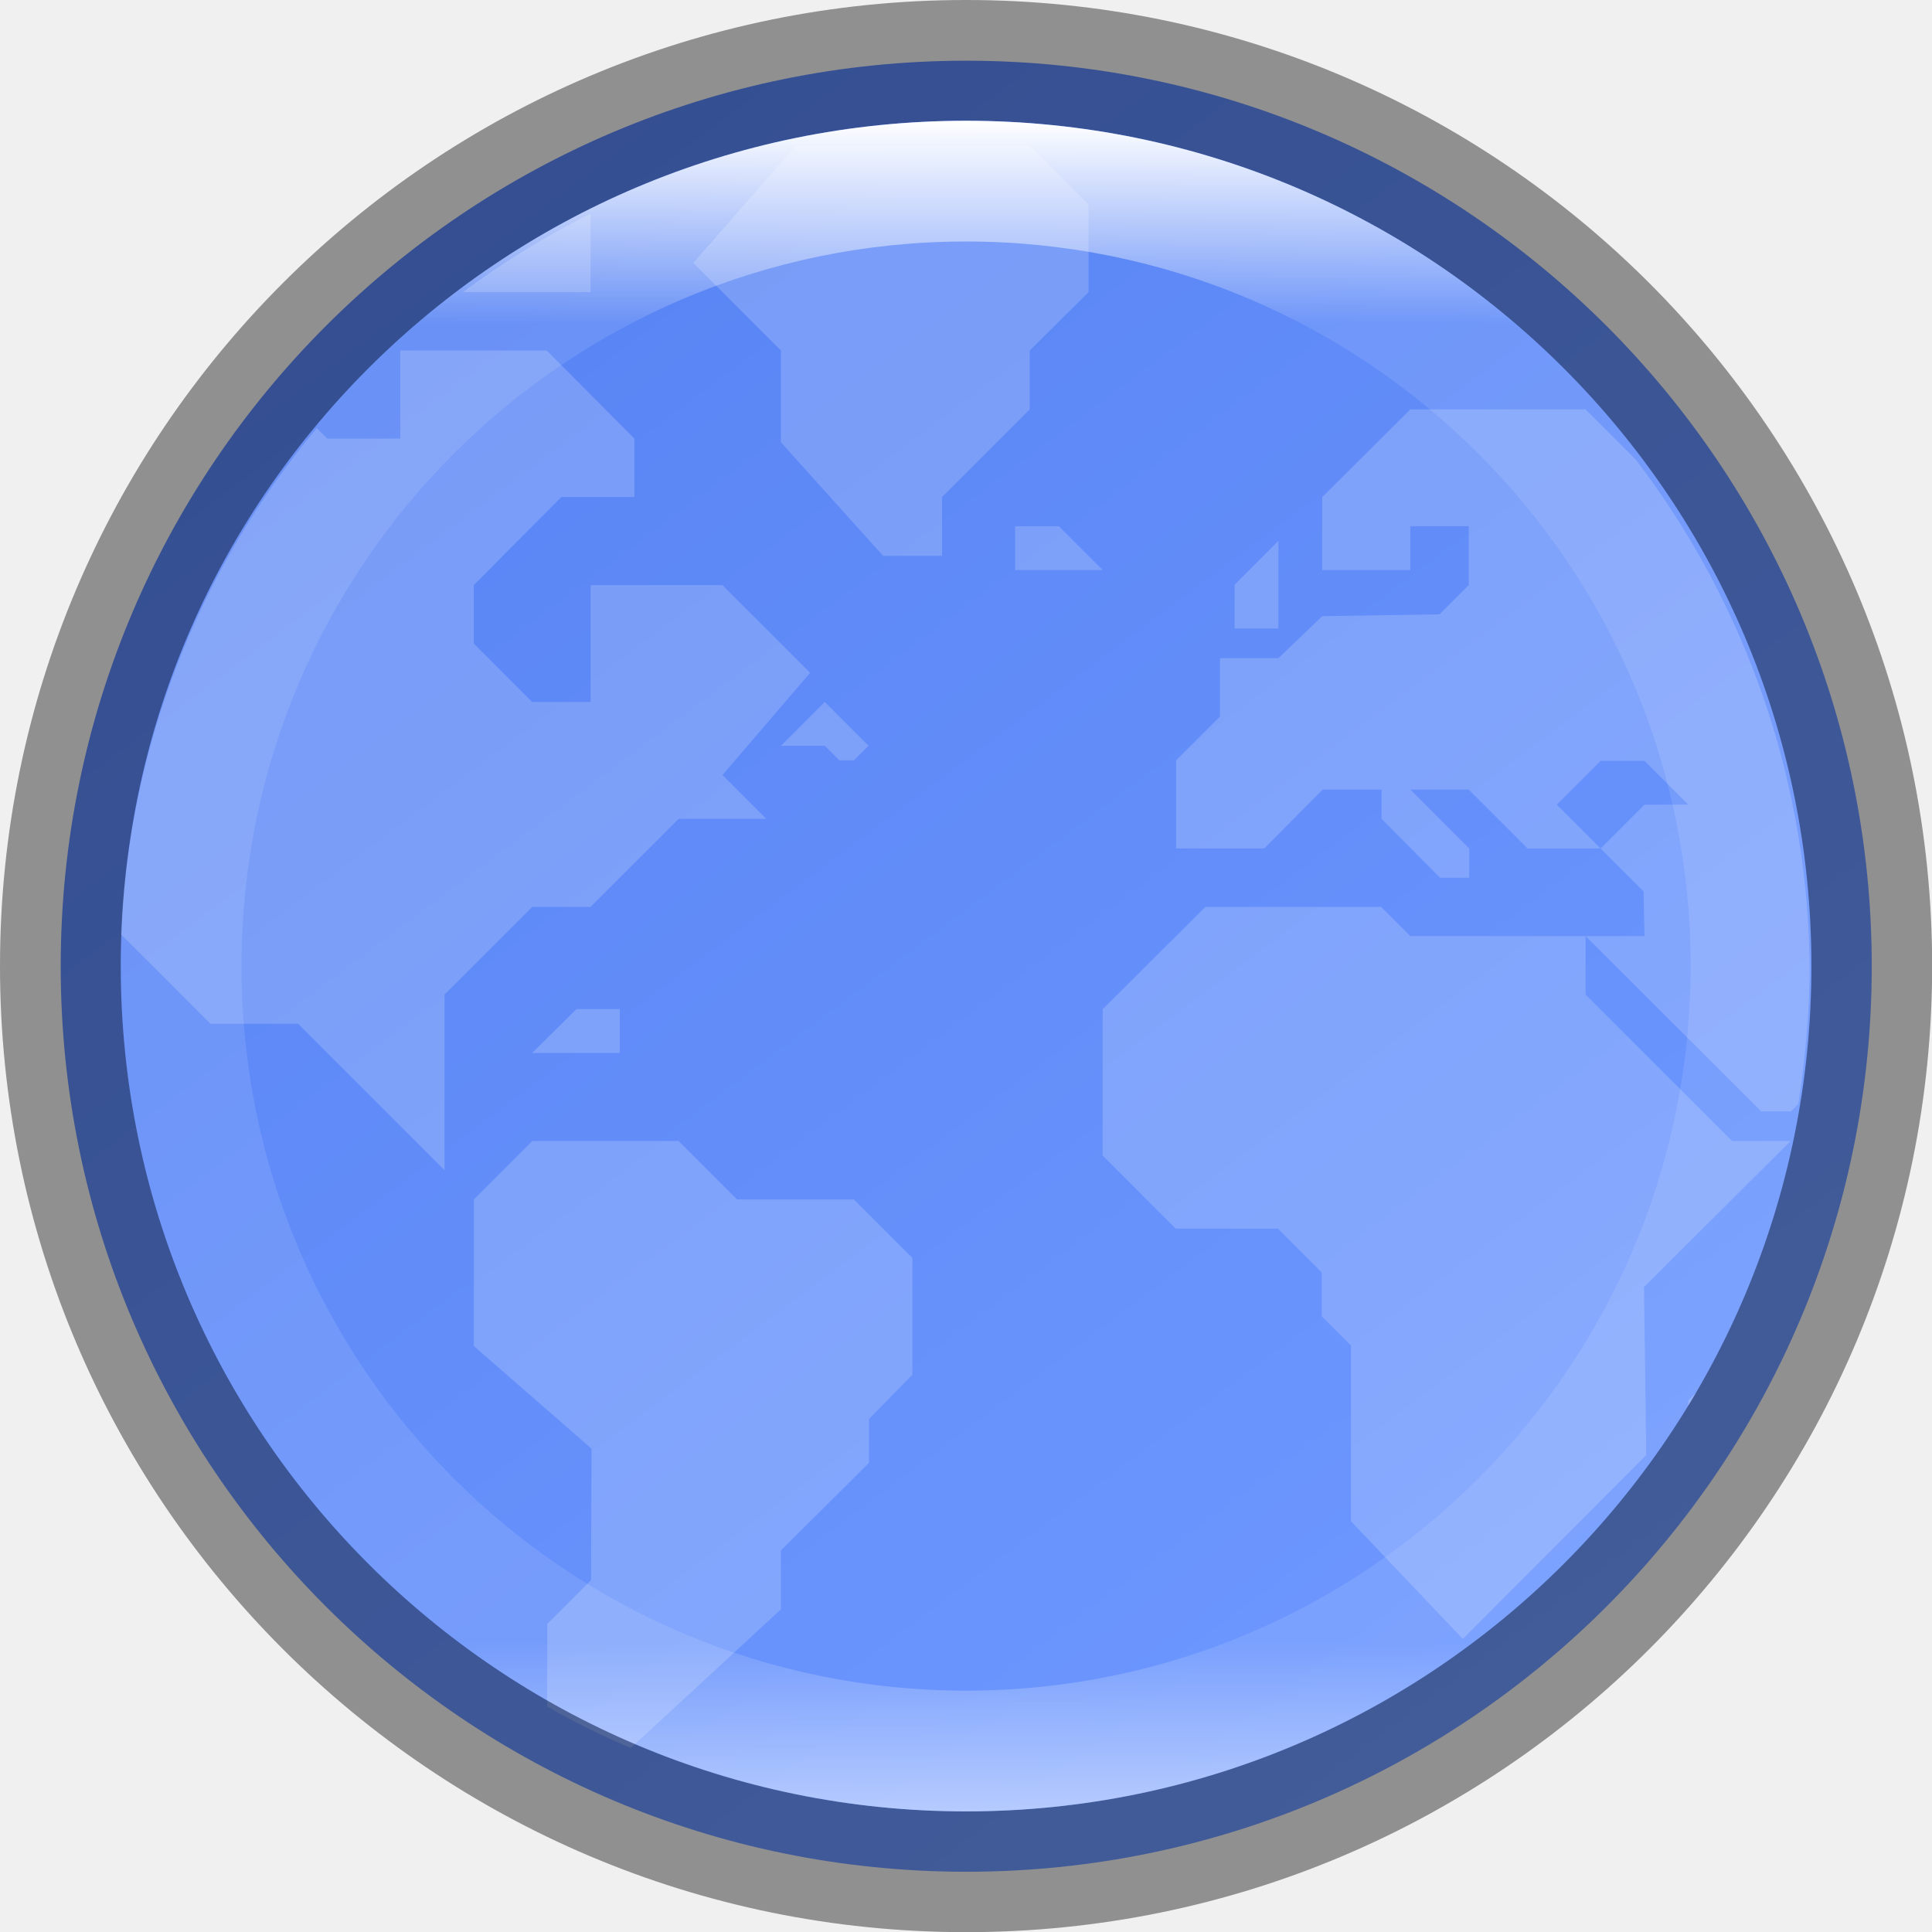
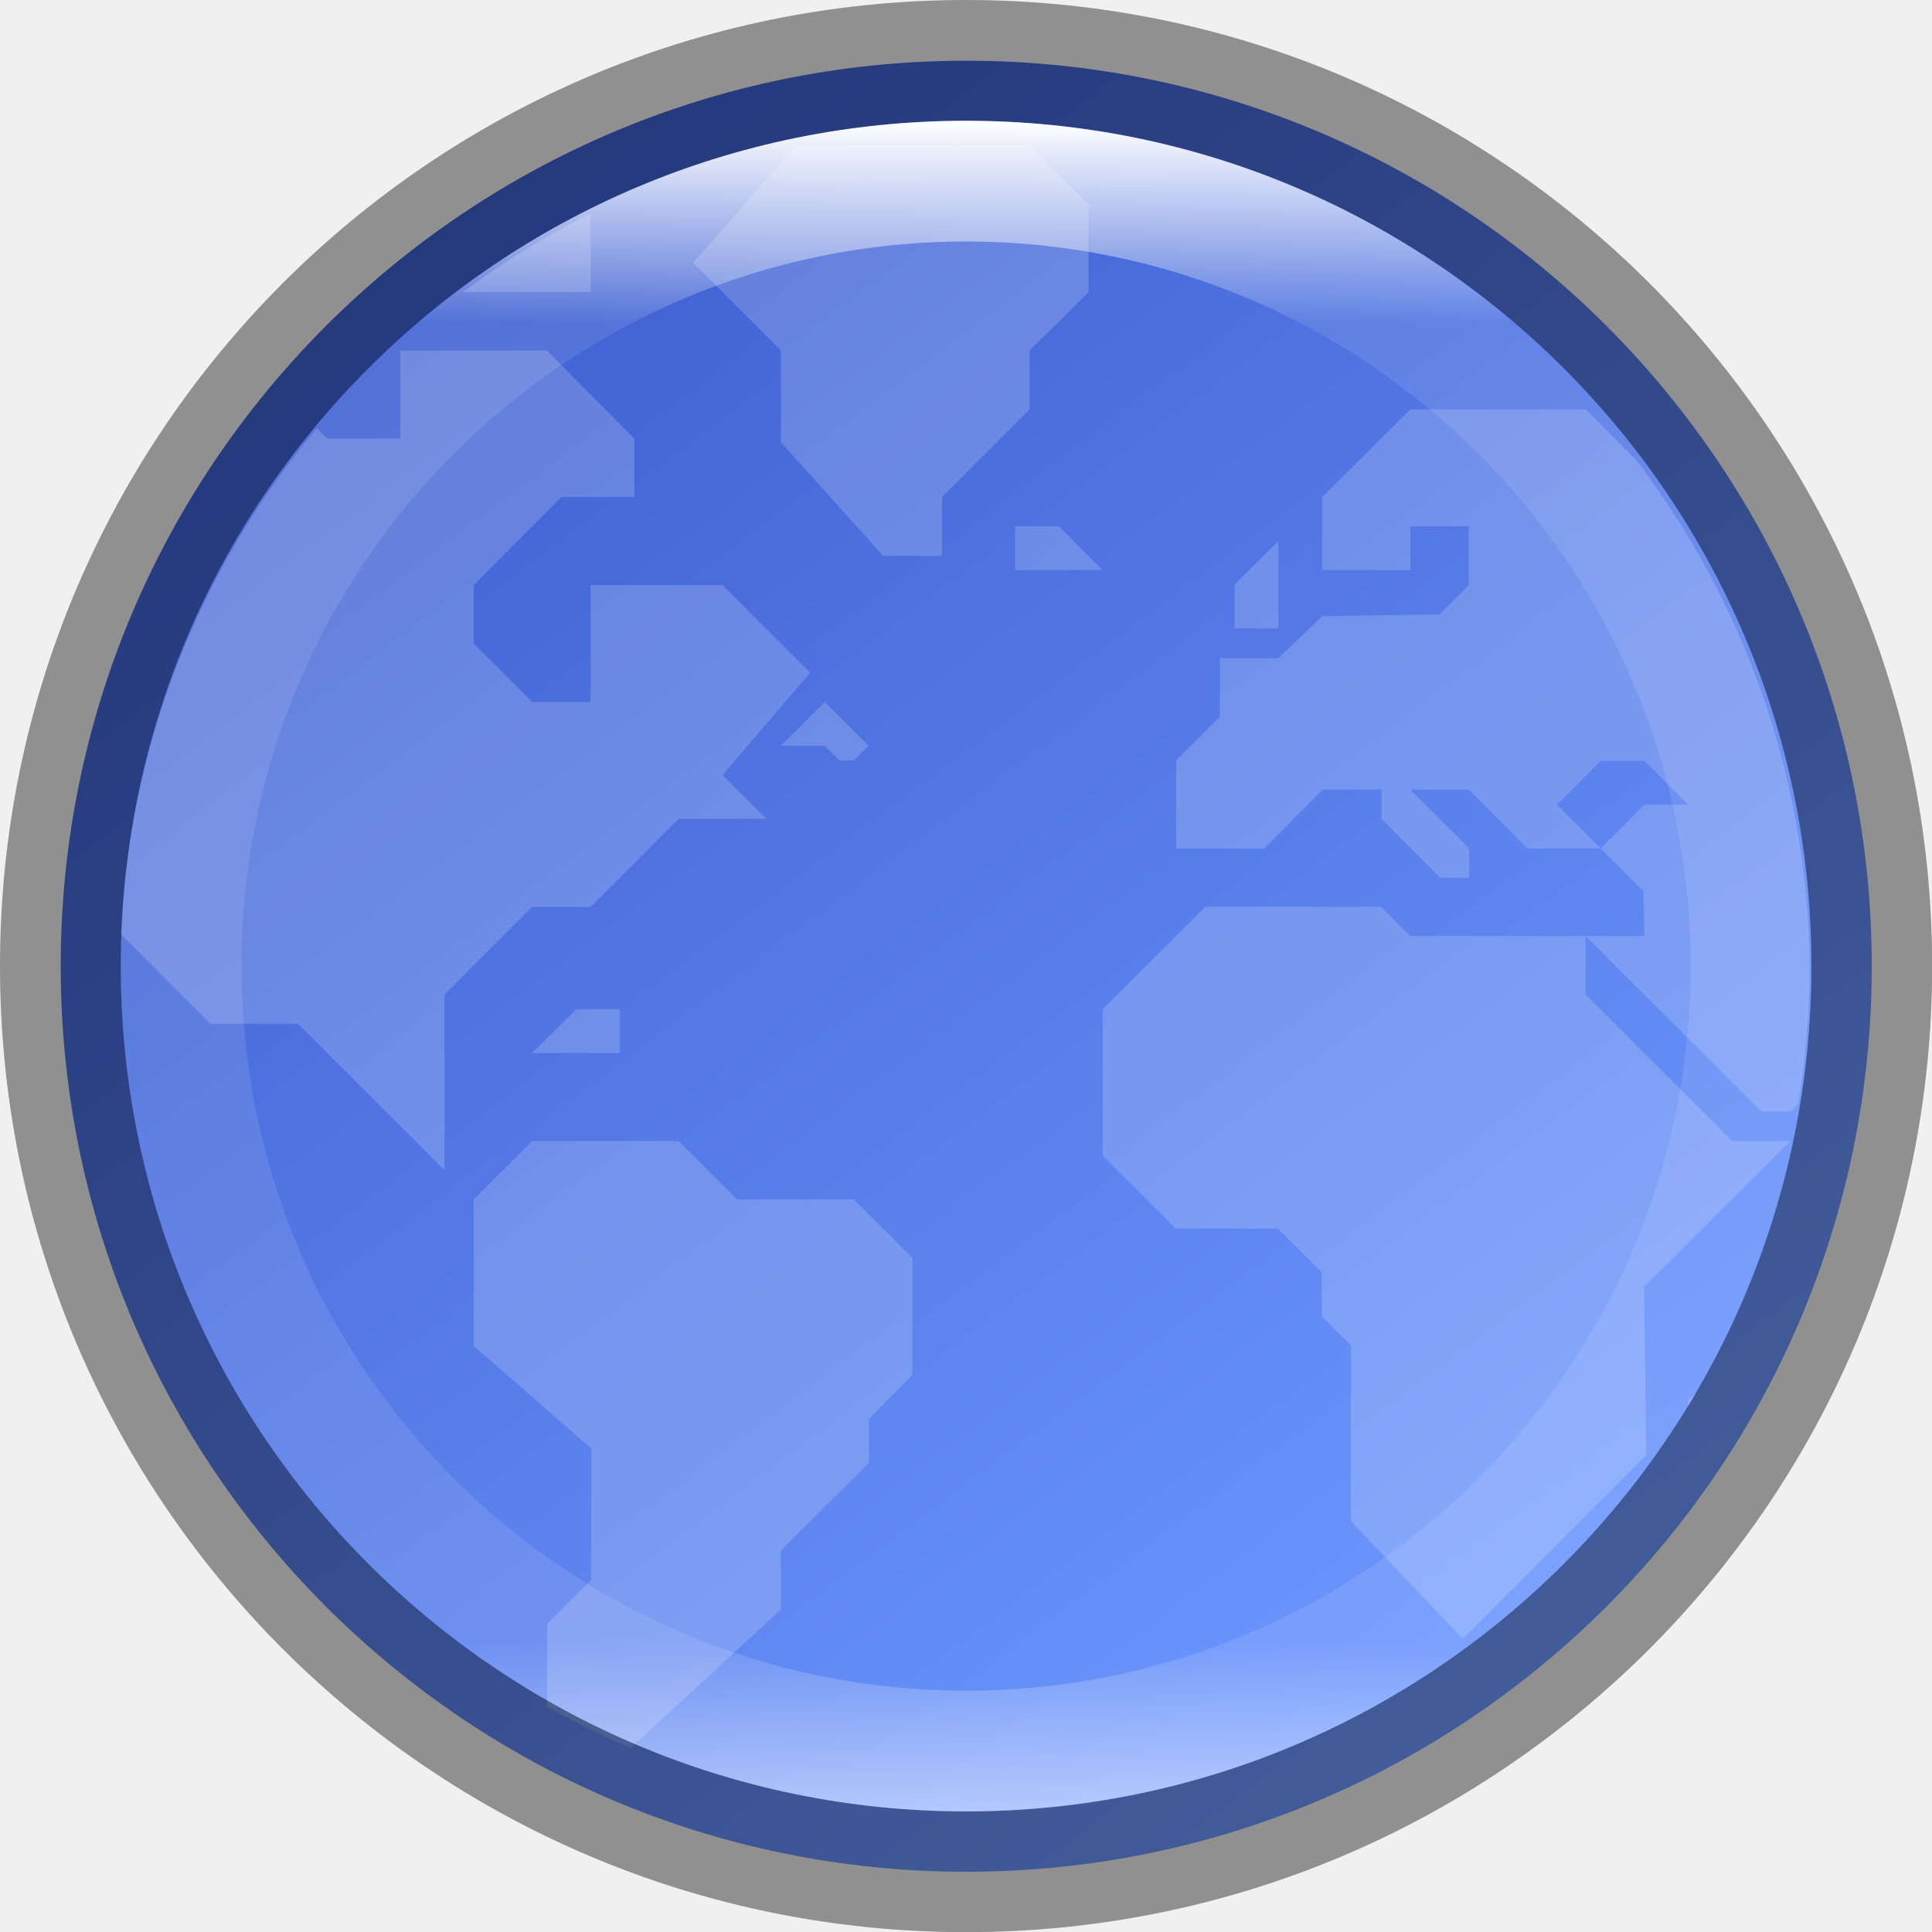
<svg xmlns="http://www.w3.org/2000/svg" xmlns:xlink="http://www.w3.org/1999/xlink" width="16" height="16" viewBox="0 0 4.233 4.233" version="1.1" id="svg5">
  <defs id="defs2">
    <linearGradient id="linearGradient1871">
      <stop style="stop-color:#ffffff;stop-opacity:1;" offset="0" id="stop1867" />
      <stop style="stop-color:#ffffff;stop-opacity:0.1" offset="0.12" id="stop2515" />
      <stop style="stop-color:#ffffff;stop-opacity:0.102" offset="0.9" id="stop2581" />
      <stop style="stop-color:#ffffff;stop-opacity:0.502" offset="1" id="stop1869" />
    </linearGradient>
    <linearGradient xlink:href="#linearGradient1871" id="linearGradient1412" x1="2.117" y1="0.265" x2="2.117" y2="3.969" gradientUnits="userSpaceOnUse" gradientTransform="scale(3.779528)" />
    <linearGradient xlink:href="#linearGradient2014" id="linearGradient2016" x1="9.922" y1="11.113" x2="2.778" y2="1.587" gradientUnits="userSpaceOnUse" gradientTransform="scale(0.3333333)" />
    <linearGradient id="linearGradient2014">
      <stop style="stop-color:#6e98ff;stop-opacity:1" offset="0" id="stop2010" />
-       <stop style="stop-color:#5884f4;stop-opacity:1" offset="1" id="stop2012" />
+       <stop style="stop-color:#3e5fd1;stop-opacity:1" offset="1" id="stop2012" />
    </linearGradient>
  </defs>
  <circle style="fill:url(#linearGradient2016);fill-opacity:1;stroke-width:0.176;stroke-linecap:round;stroke-linejoin:round" id="path986" cx="2.117" cy="2.117" r="1.984" />
  <path d="M 1.743,0.32 1.519,0.576 1.711,0.768 V 0.969 L 1.935,1.218 H 2.064 V 1.089 L 2.256,0.897 V 0.768 L 2.385,0.64 V 0.448 L 2.256,0.32 Z M 1.294,0.468 C 1.196,0.517 1.102,0.575 1.014,0.64 H 1.294 Z M 0.877,0.768 V 0.961 H 0.717 L 0.694,0.938 C 0.433,1.25 0.282,1.64 0.265,2.047 L 0.461,2.243 H 0.653 L 0.974,2.564 V 2.179 L 1.166,1.987 H 1.294 L 1.487,1.794 H 1.679 L 1.583,1.698 1.775,1.474 1.583,1.282 H 1.294 V 1.538 H 1.166 L 1.038,1.41 V 1.282 L 1.23,1.089 H 1.39 V 0.961 L 1.198,0.768 Z M 3.09,0.897 2.897,1.089 v 0.16 h 0.193 V 1.153 H 3.218 V 1.282 l -0.064,0.064 -0.257,0.004 -0.096,0.092 H 2.673 v 0.128 l -0.096,0.096 V 1.859 h 0.193 l 0.128,-0.129 h 0.129 v 0.064 l 0.128,0.129 h 0.064 V 1.859 L 3.09,1.73 h 0.128 l 0.129,0.129 h 0.16 l -0.096,-0.096 0.096,-0.096 h 0.096 l 0.096,0.096 h -0.096 l -0.096,0.096 0.094,0.094 0.002,0.098 H 3.474 L 3.859,2.435 h 0.065 L 3.94,2.419 C 3.955,2.323 3.964,2.226 3.965,2.129 3.964,1.723 3.83,1.329 3.584,1.007 L 3.474,0.897 Z M 3.474,2.051 H 3.09 L 3.026,1.987 H 2.641 L 2.416,2.211 v 0.321 l 0.16,0.16 h 0.224 l 0.096,0.096 v 0.096 l 0.064,0.064 V 3.333 L 3.205,3.591 3.607,3.188 3.602,2.82 3.923,2.5 H 3.795 L 3.474,2.179 Z M 2.224,1.153 v 0.096 h 0.192 l -0.096,-0.096 z m 0.577,0.032 -0.096,0.096 v 0.096 h 0.096 z M 1.807,1.538 1.711,1.634 h 0.096 l 0.032,0.032 h 0.032 l 0.032,-0.032 z M 1.263,2.211 1.166,2.307 H 1.358 V 2.211 Z M 1.166,2.5 1.038,2.628 v 0.321 l 0.258,0.225 -0.001,0.288 -0.096,0.096 v 0.181 c 0.059,0.034 0.12,0.064 0.183,0.091 L 1.711,3.526 V 3.397 L 1.904,3.205 V 3.109 L 1.999,3.012 V 2.756 L 1.871,2.628 H 1.615 L 1.487,2.5 Z m 2.552,0.55 -0.019,0.018 v 0.013 c 0.007,-0.011 0.013,-0.021 0.019,-0.032 z" style="color:#000000;opacity:0.18;fill:#ffffff;stroke-width:0.265" id="path915" />
  <path id="path1124" style="opacity:0.4;fill:#000000;stroke-width:2;stroke-linecap:round;stroke-linejoin:round" d="M 8,0 A 8,8 0 0 0 0,8 8,8 0 0 0 8,16 8,8 0 0 0 16,8 8,8 0 0 0 8,0 Z M 8,1 A 7,7 0 0 1 15,8 7,7 0 0 1 8,15 7,7 0 0 1 1,8 7,7 0 0 1 8,1 Z" transform="scale(0.2645833)" />
  <path id="path1324" style="opacity:1;fill:url(#linearGradient1412);fill-opacity:1;stroke-width:2;stroke-linecap:round;stroke-linejoin:round" d="M 8,1 A 7,7 0 0 0 1,8 7,7 0 0 0 8,15 7,7 0 0 0 15,8 7,7 0 0 0 8,1 Z M 8,2 A 6,6 0 0 1 14,8 6,6 0 0 1 8,14 6,6 0 0 1 2,8 6,6 0 0 1 8,2 Z" transform="scale(0.2645833)" />
</svg>
